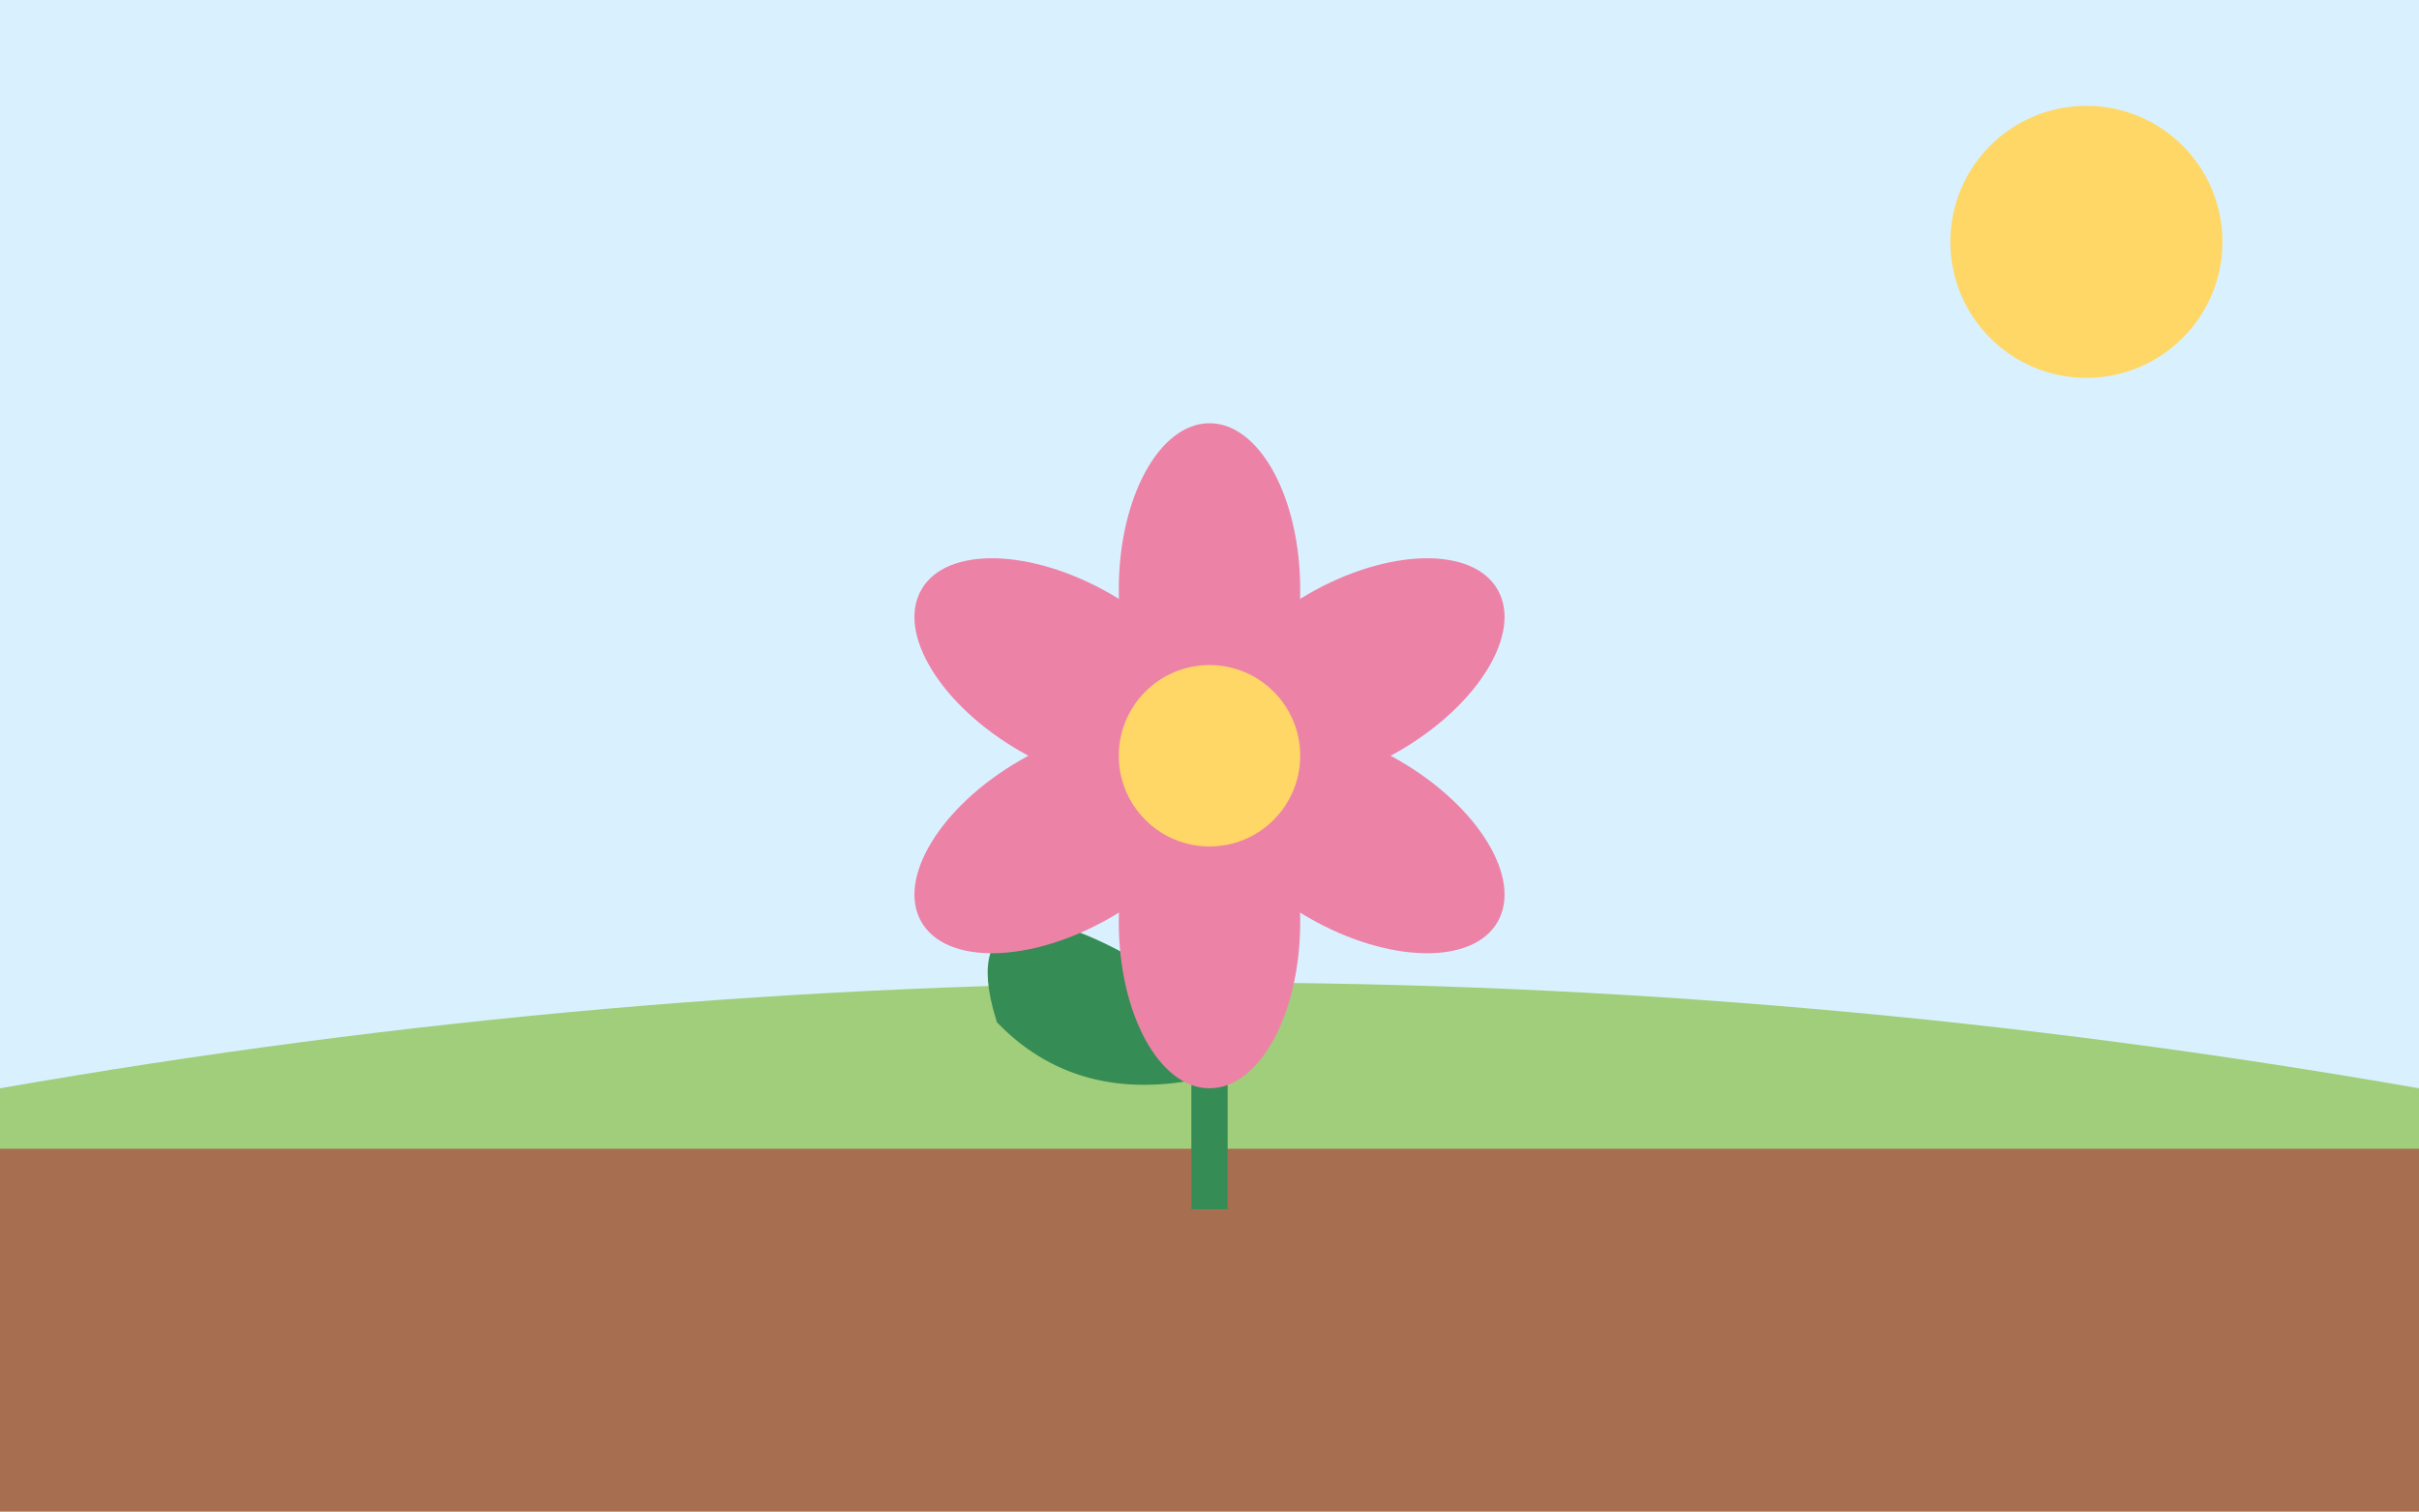
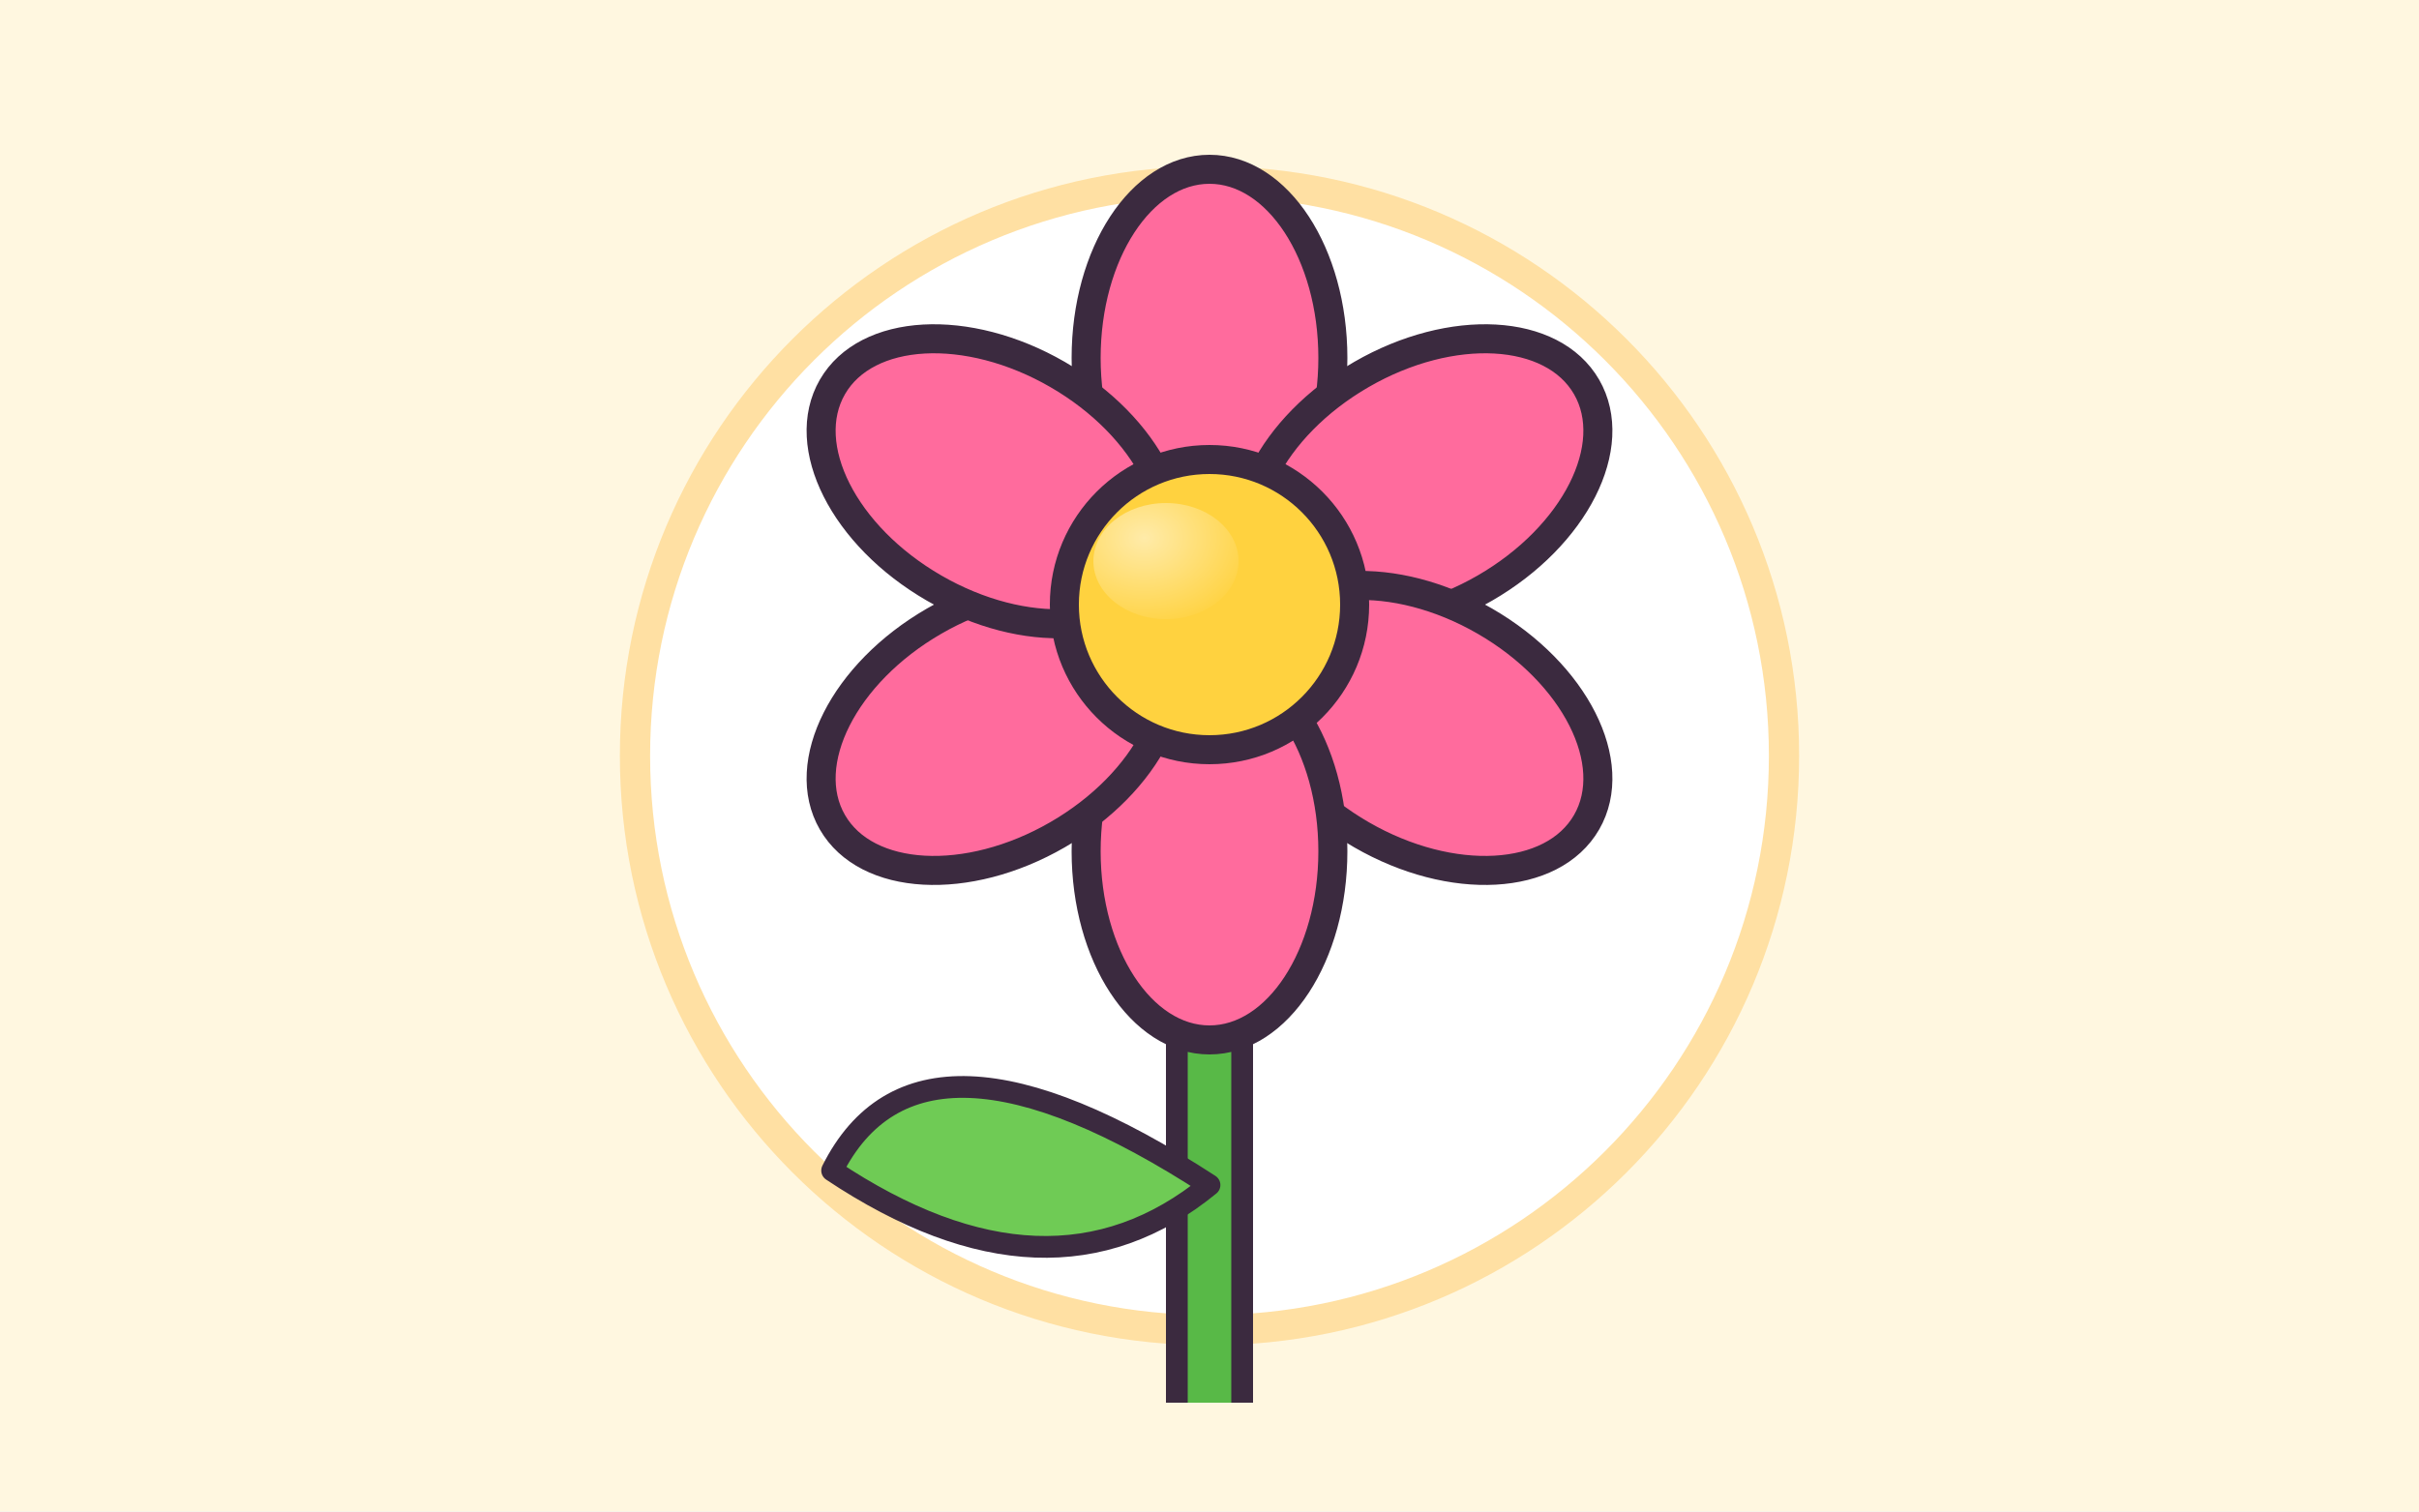
- <svg xmlns="http://www.w3.org/2000/svg" viewBox="0 0 800 500">
-   <rect width="800" height="500" fill="#d9f1ff" />
-   <circle cx="690" cy="80" r="45" fill="#ffd766" />
-   <path d="M0 360 Q400 290 800 360 V500 H0" fill="#a1ce7a" />
-   <path d="M0 380 H800 V500 H0" fill="#a76f4f" />
-   <path d="M400 400 V240 M400 340 Q320 285 335 335 Q360 360 400 350" stroke="#368c55" stroke-width="12" fill="#368c55" />
-   <ellipse cx="400" cy="195" rx="30" ry="55" fill="#ed82a7" transform="rotate(0 400 250)" />
-   <ellipse cx="400" cy="195" rx="30" ry="55" fill="#ed82a7" transform="rotate(60 400 250)" />
-   <ellipse cx="400" cy="195" rx="30" ry="55" fill="#ed82a7" transform="rotate(120 400 250)" />
-   <ellipse cx="400" cy="195" rx="30" ry="55" fill="#ed82a7" transform="rotate(180 400 250)" />
-   <ellipse cx="400" cy="195" rx="30" ry="55" fill="#ed82a7" transform="rotate(240 400 250)" />
-   <ellipse cx="400" cy="195" rx="30" ry="55" fill="#ed82a7" transform="rotate(300 400 250)" />
-   <circle cx="400" cy="250" r="30" fill="#ffd766" />
+ <svg xmlns="http://www.w3.org/2000/svg" width="800" height="500" viewBox="0 0 800 500">
+   <defs>
+     <linearGradient id="sky" x1="0" y1="0" x2="0" y2="1">
+       <stop offset="0" stop-color="#7fd0ff" />
+       <stop offset="1" stop-color="#e6f7ff" />
+     </linearGradient>
+     <linearGradient id="skyW" x1="0" y1="0" x2="0" y2="1">
+       <stop offset="0" stop-color="#a8e0b6" />
+       <stop offset="1" stop-color="#eaf8d8" />
+     </linearGradient>
+     <linearGradient id="skyE" x1="0" y1="0" x2="0" y2="1">
+       <stop offset="0" stop-color="#ffb88c" />
+       <stop offset="1" stop-color="#ffe9a8" />
+     </linearGradient>
+     <linearGradient id="hill1" x1="0" y1="0" x2="0" y2="1">
+       <stop offset="0" stop-color="#9be36b" />
+       <stop offset="1" stop-color="#5cbf4a" />
+     </linearGradient>
+     <linearGradient id="hill2" x1="0" y1="0" x2="0" y2="1">
+       <stop offset="0" stop-color="#7fd15a" />
+       <stop offset="1" stop-color="#3fa84a" />
+     </linearGradient>
+     <linearGradient id="hillFar" x1="0" y1="0" x2="0" y2="1">
+       <stop offset="0" stop-color="#b9ecb0" />
+       <stop offset="1" stop-color="#8fd69a" />
+     </linearGradient>
+     <radialGradient id="sunG">
+       <stop offset="0" stop-color="#fff6b0" />
+       <stop offset="1" stop-color="#ffd23f" />
+     </radialGradient>
+     <radialGradient id="shine" cx=".35" cy=".3" r=".8">
+       <stop offset="0" stop-color="#fff" stop-opacity=".55" />
+       <stop offset="1" stop-color="#fff" stop-opacity="0" />
+     </radialGradient>
+   </defs>
+   <rect width="800" height="500" fill="#fff7e0" />
+   <circle cx="400" cy="250" r="190" fill="#fff" stroke="#ffe0a3" stroke-width="10" />
+   <g transform="translate(400 200) scale(2.4)">
+     <path d="M0 0 V110" stroke="#3b2a3f" stroke-width="12" />
+     <path d="M0 0 V110" stroke="#58b947" stroke-width="6" />
+     <path d="M0 80 q-40 -26 -52 -2 q30 20 52 2z" fill="#6fcb55" stroke="#3b2a3f" stroke-width="3" stroke-linejoin="round" stroke-linecap="round" />
+     <ellipse cx="0" cy="-34" rx="17" ry="26" fill="#ff6b9d" stroke="#3b2a3f" stroke-width="4" transform="rotate(0)" />
+     <ellipse cx="0" cy="-34" rx="17" ry="26" fill="#ff6b9d" stroke="#3b2a3f" stroke-width="4" transform="rotate(60)" />
+     <ellipse cx="0" cy="-34" rx="17" ry="26" fill="#ff6b9d" stroke="#3b2a3f" stroke-width="4" transform="rotate(120)" />
+     <ellipse cx="0" cy="-34" rx="17" ry="26" fill="#ff6b9d" stroke="#3b2a3f" stroke-width="4" transform="rotate(180)" />
+     <ellipse cx="0" cy="-34" rx="17" ry="26" fill="#ff6b9d" stroke="#3b2a3f" stroke-width="4" transform="rotate(240)" />
+     <ellipse cx="0" cy="-34" rx="17" ry="26" fill="#ff6b9d" stroke="#3b2a3f" stroke-width="4" transform="rotate(300)" />
+     <ellipse cx="0" cy="0" rx="20" ry="20" fill="#ffd23f" stroke="#3b2a3f" stroke-width="4" />
+     <ellipse cx="-6" cy="-6" rx="10" ry="8" fill="url(#shine)" />
+   </g>
</svg>
